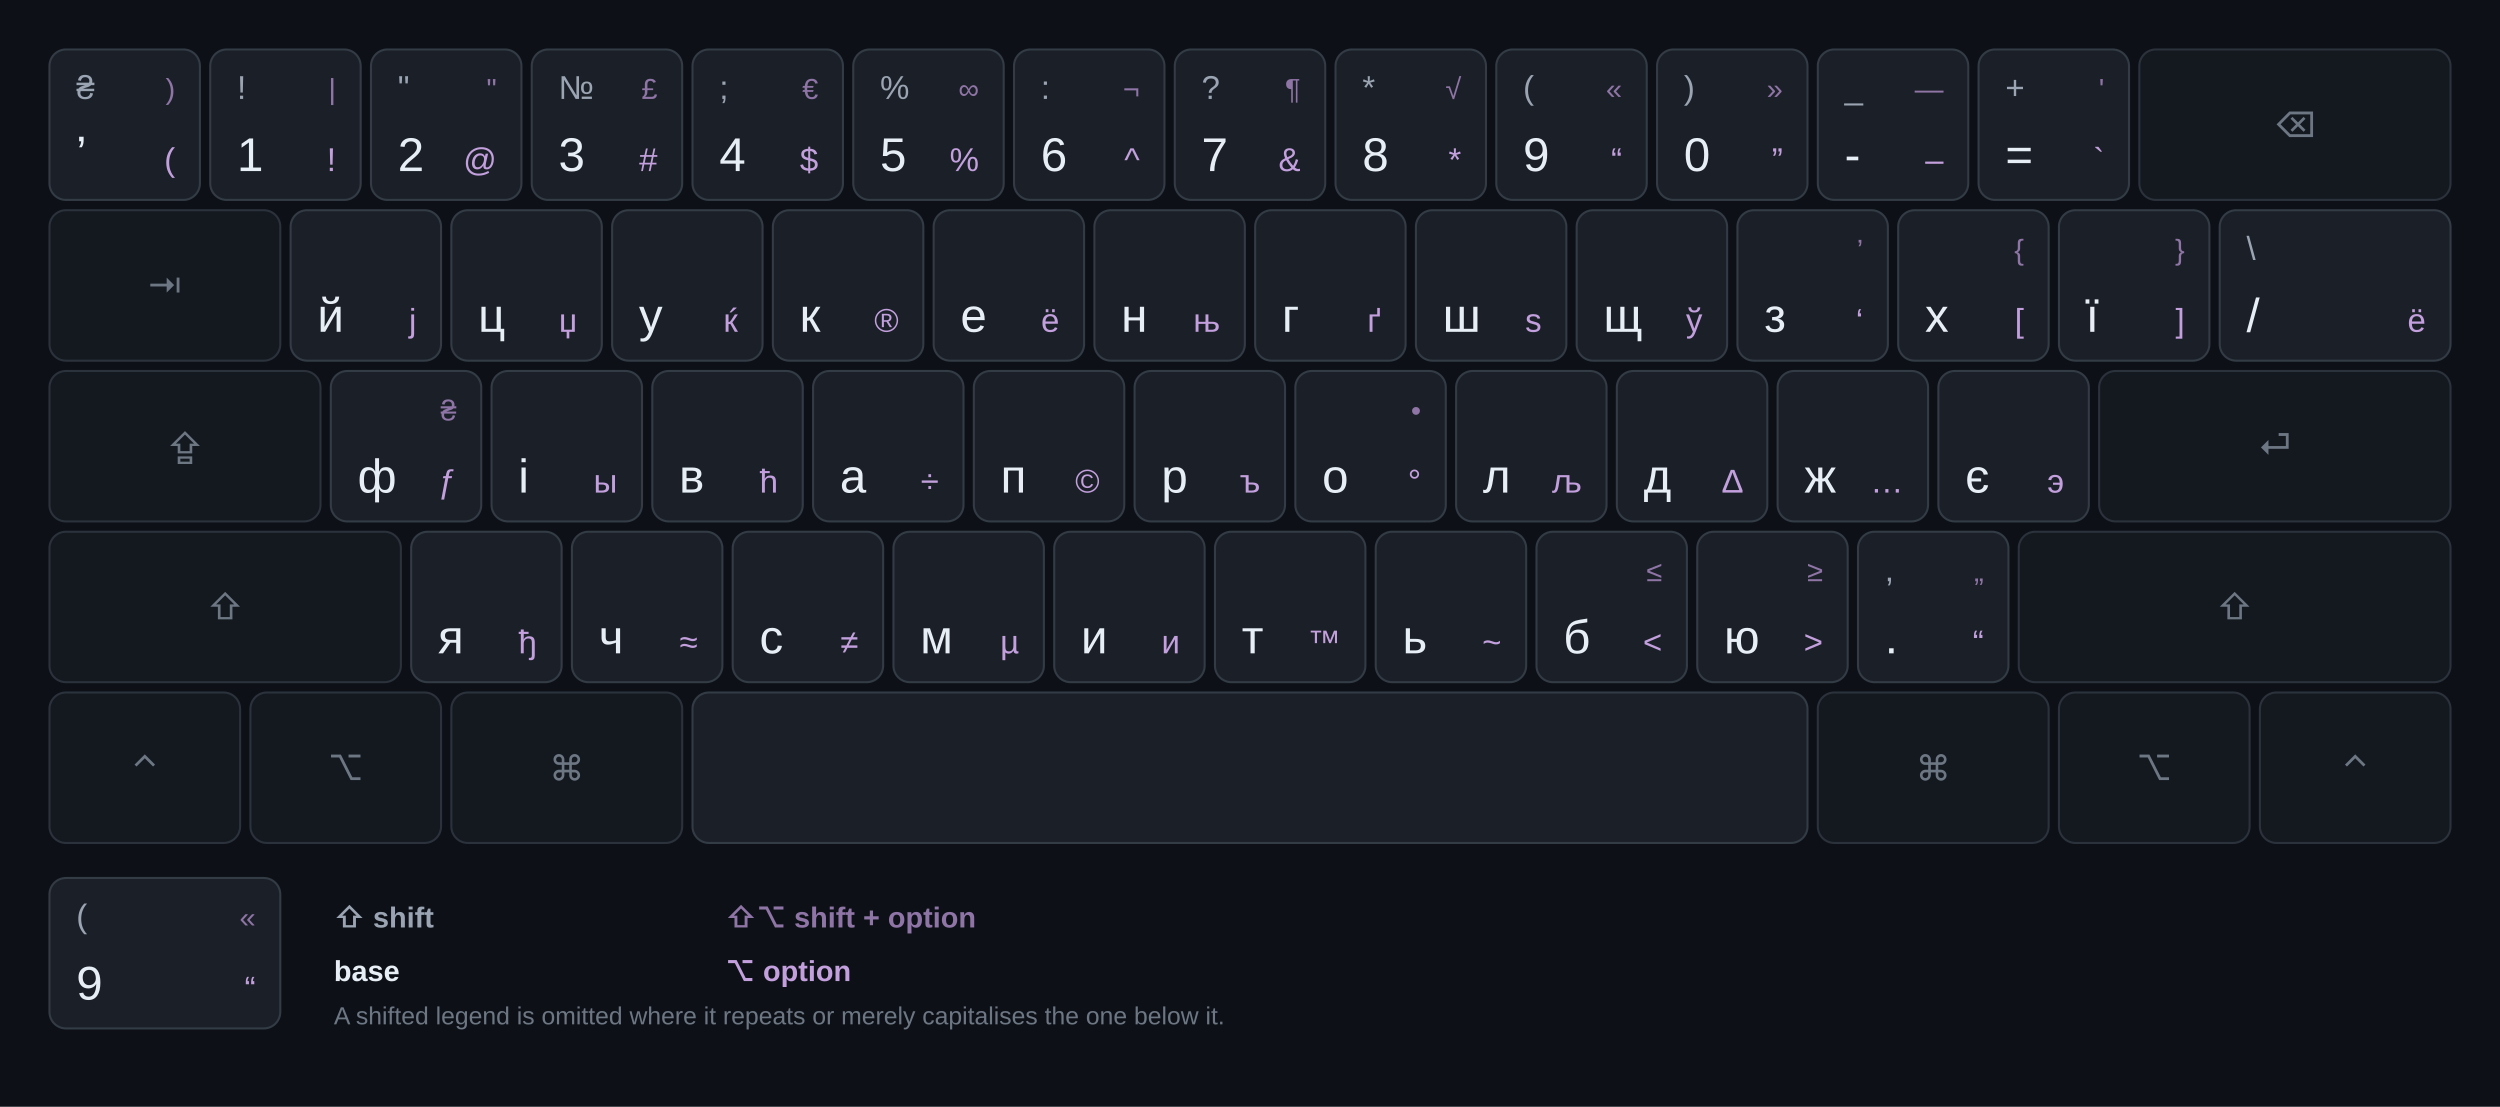
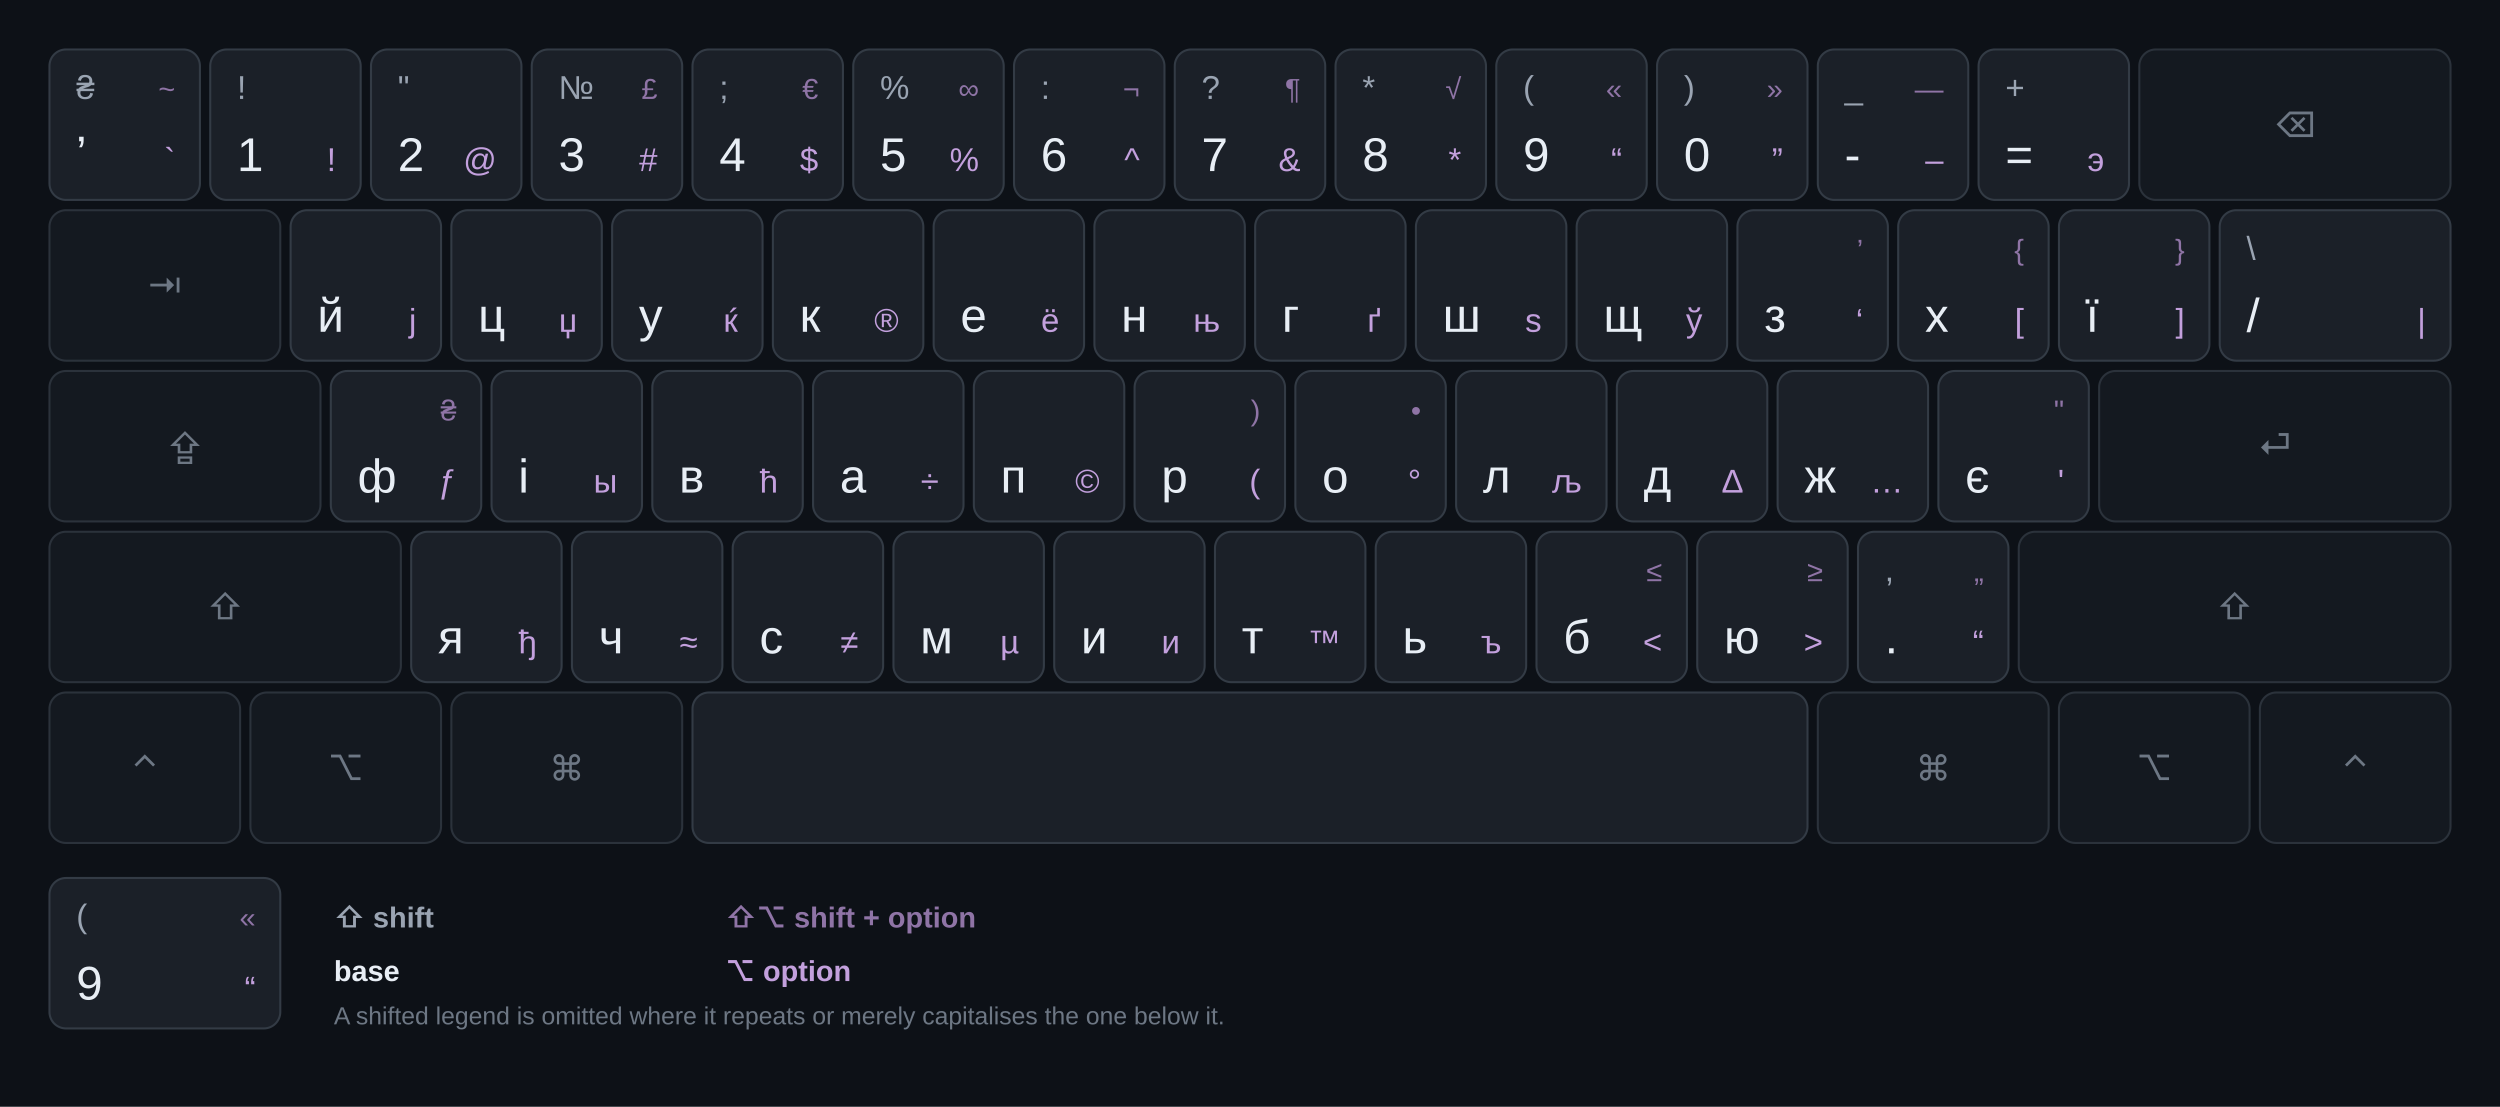
<svg xmlns="http://www.w3.org/2000/svg" width="1213" height="537" viewBox="0 0 1213 537" font-family="ui-sans-serif, -apple-system, BlinkMacSystemFont, 'SF Pro Text', 'Helvetica Neue', 'Segoe UI', Arial, sans-serif" role="img" aria-label="Ukrainian - Mac PC keyboard diagram: each key shows four characters — unmodified at bottom left, shift above it, option at bottom right, shift plus option above that.">
  <rect width="1213" height="537" fill="#0d1117" />
  <rect x="24" y="24" width="73" height="73" rx="8" fill="#1b2028" stroke="#333b45" stroke-width="1" />
  <text x="37" y="83" font-size="23" fill="#e8eef5" text-anchor="start">ʼ</text>
  <text x="37" y="48" font-size="16" fill="#9aa4b2" text-anchor="start">₴</text>
-   <text x="85" y="83" font-size="16" fill="#c3a0dd" text-anchor="end">(</text>
-   <text x="85" y="48" font-size="14" fill="#8f74a6" text-anchor="end">)</text>
+   <text x="85" y="83" font-size="16" fill="#c3a0dd" text-anchor="end">`</text>
+   <text x="85" y="48" font-size="14" fill="#8f74a6" text-anchor="end">~</text>
  <rect x="102" y="24" width="73" height="73" rx="8" fill="#1b2028" stroke="#333b45" stroke-width="1" />
  <text x="115" y="83" font-size="23" fill="#e8eef5" text-anchor="start">1</text>
  <text x="115" y="48" font-size="16" fill="#9aa4b2" text-anchor="start">!</text>
  <text x="163" y="83" font-size="16" fill="#c3a0dd" text-anchor="end">!</text>
-   <text x="163" y="48" font-size="14" fill="#8f74a6" text-anchor="end">|</text>
  <rect x="180" y="24" width="73" height="73" rx="8" fill="#1b2028" stroke="#333b45" stroke-width="1" />
  <text x="193" y="83" font-size="23" fill="#e8eef5" text-anchor="start">2</text>
  <text x="193" y="48" font-size="16" fill="#9aa4b2" text-anchor="start">"</text>
  <text x="241" y="83" font-size="16" fill="#c3a0dd" text-anchor="end">@</text>
-   <text x="241" y="48" font-size="14" fill="#8f74a6" text-anchor="end">"</text>
  <rect x="258" y="24" width="73" height="73" rx="8" fill="#1b2028" stroke="#333b45" stroke-width="1" />
  <text x="271" y="83" font-size="23" fill="#e8eef5" text-anchor="start">3</text>
  <text x="271" y="48" font-size="16" fill="#9aa4b2" text-anchor="start">№</text>
  <text x="319" y="83" font-size="16" fill="#c3a0dd" text-anchor="end">#</text>
  <text x="319" y="48" font-size="14" fill="#8f74a6" text-anchor="end">£</text>
  <rect x="336" y="24" width="73" height="73" rx="8" fill="#1b2028" stroke="#333b45" stroke-width="1" />
  <text x="349" y="83" font-size="23" fill="#e8eef5" text-anchor="start">4</text>
  <text x="349" y="48" font-size="16" fill="#9aa4b2" text-anchor="start">;</text>
  <text x="397" y="83" font-size="16" fill="#c3a0dd" text-anchor="end">$</text>
  <text x="397" y="48" font-size="14" fill="#8f74a6" text-anchor="end">€</text>
  <rect x="414" y="24" width="73" height="73" rx="8" fill="#1b2028" stroke="#333b45" stroke-width="1" />
  <text x="427" y="83" font-size="23" fill="#e8eef5" text-anchor="start">5</text>
  <text x="427" y="48" font-size="16" fill="#9aa4b2" text-anchor="start">%</text>
  <text x="475" y="83" font-size="16" fill="#c3a0dd" text-anchor="end">%</text>
  <text x="475" y="48" font-size="14" fill="#8f74a6" text-anchor="end">∞</text>
  <rect x="492" y="24" width="73" height="73" rx="8" fill="#1b2028" stroke="#333b45" stroke-width="1" />
  <text x="505" y="83" font-size="23" fill="#e8eef5" text-anchor="start">6</text>
  <text x="505" y="48" font-size="16" fill="#9aa4b2" text-anchor="start">:</text>
  <text x="553" y="83" font-size="16" fill="#c3a0dd" text-anchor="end">^</text>
  <text x="553" y="48" font-size="14" fill="#8f74a6" text-anchor="end">¬</text>
  <rect x="570" y="24" width="73" height="73" rx="8" fill="#1b2028" stroke="#333b45" stroke-width="1" />
  <text x="583" y="83" font-size="23" fill="#e8eef5" text-anchor="start">7</text>
  <text x="583" y="48" font-size="16" fill="#9aa4b2" text-anchor="start">?</text>
  <text x="631" y="83" font-size="16" fill="#c3a0dd" text-anchor="end">&amp;</text>
  <text x="631" y="48" font-size="14" fill="#8f74a6" text-anchor="end">¶</text>
  <rect x="648" y="24" width="73" height="73" rx="8" fill="#1b2028" stroke="#333b45" stroke-width="1" />
  <text x="661" y="83" font-size="23" fill="#e8eef5" text-anchor="start">8</text>
  <text x="661" y="48" font-size="16" fill="#9aa4b2" text-anchor="start">*</text>
  <text x="709" y="83" font-size="16" fill="#c3a0dd" text-anchor="end">*</text>
  <text x="709" y="48" font-size="14" fill="#8f74a6" text-anchor="end">√</text>
  <rect x="726" y="24" width="73" height="73" rx="8" fill="#1b2028" stroke="#333b45" stroke-width="1" />
  <text x="739" y="83" font-size="23" fill="#e8eef5" text-anchor="start">9</text>
  <text x="739" y="48" font-size="16" fill="#9aa4b2" text-anchor="start">(</text>
  <text x="787" y="83" font-size="16" fill="#c3a0dd" text-anchor="end">“</text>
  <text x="787" y="48" font-size="14" fill="#8f74a6" text-anchor="end">«</text>
  <rect x="804" y="24" width="73" height="73" rx="8" fill="#1b2028" stroke="#333b45" stroke-width="1" />
  <text x="817" y="83" font-size="23" fill="#e8eef5" text-anchor="start">0</text>
  <text x="817" y="48" font-size="16" fill="#9aa4b2" text-anchor="start">)</text>
  <text x="865" y="83" font-size="16" fill="#c3a0dd" text-anchor="end">”</text>
  <text x="865" y="48" font-size="14" fill="#8f74a6" text-anchor="end">»</text>
  <rect x="882" y="24" width="73" height="73" rx="8" fill="#1b2028" stroke="#333b45" stroke-width="1" />
  <text x="895" y="83" font-size="23" fill="#e8eef5" text-anchor="start">-</text>
  <text x="895" y="48" font-size="16" fill="#9aa4b2" text-anchor="start">_</text>
  <text x="943" y="83" font-size="16" fill="#c3a0dd" text-anchor="end">–</text>
  <text x="943" y="48" font-size="14" fill="#8f74a6" text-anchor="end">—</text>
  <rect x="960" y="24" width="73" height="73" rx="8" fill="#1b2028" stroke="#333b45" stroke-width="1" />
  <text x="973" y="83" font-size="23" fill="#e8eef5" text-anchor="start">=</text>
  <text x="973" y="48" font-size="16" fill="#9aa4b2" text-anchor="start">+</text>
-   <text x="1021" y="83" font-size="16" fill="#c3a0dd" text-anchor="end">`</text>
-   <text x="1021" y="48" font-size="14" fill="#8f74a6" text-anchor="end">'</text>
+   <text x="1021" y="83" font-size="16" fill="#c3a0dd" text-anchor="end">э</text>
  <rect x="1038" y="24" width="151" height="73" rx="8" fill="#141920" stroke="#2b323b" stroke-width="1" />
  <text x="1113.5" y="66.5" font-size="17" fill="#6d7784" text-anchor="middle">⌫</text>
  <rect x="24" y="102" width="112" height="73" rx="8" fill="#141920" stroke="#2b323b" stroke-width="1" />
  <text x="80" y="144.5" font-size="17" fill="#6d7784" text-anchor="middle">⇥</text>
  <rect x="141" y="102" width="73" height="73" rx="8" fill="#1b2028" stroke="#333b45" stroke-width="1" />
  <text x="154" y="161" font-size="23" fill="#e8eef5" text-anchor="start">й</text>
  <text x="202" y="161" font-size="16" fill="#c3a0dd" text-anchor="end">ј</text>
  <rect x="219" y="102" width="73" height="73" rx="8" fill="#1b2028" stroke="#333b45" stroke-width="1" />
  <text x="232" y="161" font-size="23" fill="#e8eef5" text-anchor="start">ц</text>
  <text x="280" y="161" font-size="16" fill="#c3a0dd" text-anchor="end">џ</text>
  <rect x="297" y="102" width="73" height="73" rx="8" fill="#1b2028" stroke="#333b45" stroke-width="1" />
  <text x="310" y="161" font-size="23" fill="#e8eef5" text-anchor="start">у</text>
  <text x="358" y="161" font-size="16" fill="#c3a0dd" text-anchor="end">ќ</text>
  <rect x="375" y="102" width="73" height="73" rx="8" fill="#1b2028" stroke="#333b45" stroke-width="1" />
  <text x="388" y="161" font-size="23" fill="#e8eef5" text-anchor="start">к</text>
  <text x="436" y="161" font-size="16" fill="#c3a0dd" text-anchor="end">®</text>
  <rect x="453" y="102" width="73" height="73" rx="8" fill="#1b2028" stroke="#333b45" stroke-width="1" />
  <text x="466" y="161" font-size="23" fill="#e8eef5" text-anchor="start">е</text>
  <text x="514" y="161" font-size="16" fill="#c3a0dd" text-anchor="end">ё</text>
  <rect x="531" y="102" width="73" height="73" rx="8" fill="#1b2028" stroke="#333b45" stroke-width="1" />
  <text x="544" y="161" font-size="23" fill="#e8eef5" text-anchor="start">н</text>
  <text x="592" y="161" font-size="16" fill="#c3a0dd" text-anchor="end">њ</text>
  <rect x="609" y="102" width="73" height="73" rx="8" fill="#1b2028" stroke="#333b45" stroke-width="1" />
  <text x="622" y="161" font-size="23" fill="#e8eef5" text-anchor="start">г</text>
  <text x="670" y="161" font-size="16" fill="#c3a0dd" text-anchor="end">ґ</text>
  <rect x="687" y="102" width="73" height="73" rx="8" fill="#1b2028" stroke="#333b45" stroke-width="1" />
  <text x="700" y="161" font-size="23" fill="#e8eef5" text-anchor="start">ш</text>
  <text x="748" y="161" font-size="16" fill="#c3a0dd" text-anchor="end">ѕ</text>
  <rect x="765" y="102" width="73" height="73" rx="8" fill="#1b2028" stroke="#333b45" stroke-width="1" />
  <text x="778" y="161" font-size="23" fill="#e8eef5" text-anchor="start">щ</text>
  <text x="826" y="161" font-size="16" fill="#c3a0dd" text-anchor="end">ў</text>
  <rect x="843" y="102" width="73" height="73" rx="8" fill="#1b2028" stroke="#333b45" stroke-width="1" />
  <text x="856" y="161" font-size="23" fill="#e8eef5" text-anchor="start">з</text>
  <text x="904" y="161" font-size="16" fill="#c3a0dd" text-anchor="end">‘</text>
  <text x="904" y="126" font-size="14" fill="#8f74a6" text-anchor="end">’</text>
  <rect x="921" y="102" width="73" height="73" rx="8" fill="#1b2028" stroke="#333b45" stroke-width="1" />
  <text x="934" y="161" font-size="23" fill="#e8eef5" text-anchor="start">х</text>
  <text x="982" y="161" font-size="16" fill="#c3a0dd" text-anchor="end">[</text>
  <text x="982" y="126" font-size="14" fill="#8f74a6" text-anchor="end">{</text>
  <rect x="999" y="102" width="73" height="73" rx="8" fill="#1b2028" stroke="#333b45" stroke-width="1" />
  <text x="1012" y="161" font-size="23" fill="#e8eef5" text-anchor="start">ї</text>
  <text x="1060" y="161" font-size="16" fill="#c3a0dd" text-anchor="end">]</text>
  <text x="1060" y="126" font-size="14" fill="#8f74a6" text-anchor="end">}</text>
  <rect x="1077" y="102" width="112" height="73" rx="8" fill="#1b2028" stroke="#333b45" stroke-width="1" />
  <text x="1090" y="161" font-size="23" fill="#e8eef5" text-anchor="start">/</text>
  <text x="1090" y="126" font-size="16" fill="#9aa4b2" text-anchor="start">\</text>
-   <text x="1177" y="161" font-size="16" fill="#c3a0dd" text-anchor="end">ё</text>
+   <text x="1177" y="161" font-size="16" fill="#c3a0dd" text-anchor="end">|</text>
  <rect x="24" y="180" width="131.5" height="73" rx="8" fill="#141920" stroke="#2b323b" stroke-width="1" />
  <text x="89.75" y="222.5" font-size="17" fill="#6d7784" text-anchor="middle">⇪</text>
  <rect x="160.5" y="180" width="73" height="73" rx="8" fill="#1b2028" stroke="#333b45" stroke-width="1" />
  <text x="173.5" y="239" font-size="23" fill="#e8eef5" text-anchor="start">ф</text>
  <text x="221.5" y="239" font-size="16" fill="#c3a0dd" text-anchor="end">ƒ</text>
  <text x="221.5" y="204" font-size="14" fill="#8f74a6" text-anchor="end">₴</text>
  <rect x="238.5" y="180" width="73" height="73" rx="8" fill="#1b2028" stroke="#333b45" stroke-width="1" />
  <text x="251.5" y="239" font-size="23" fill="#e8eef5" text-anchor="start">і</text>
  <text x="299.5" y="239" font-size="16" fill="#c3a0dd" text-anchor="end">ы</text>
  <rect x="316.5" y="180" width="73" height="73" rx="8" fill="#1b2028" stroke="#333b45" stroke-width="1" />
  <text x="329.5" y="239" font-size="23" fill="#e8eef5" text-anchor="start">в</text>
  <text x="377.5" y="239" font-size="16" fill="#c3a0dd" text-anchor="end">ћ</text>
  <rect x="394.5" y="180" width="73" height="73" rx="8" fill="#1b2028" stroke="#333b45" stroke-width="1" />
  <text x="407.5" y="239" font-size="23" fill="#e8eef5" text-anchor="start">а</text>
  <text x="455.5" y="239" font-size="16" fill="#c3a0dd" text-anchor="end">÷</text>
  <rect x="472.5" y="180" width="73" height="73" rx="8" fill="#1b2028" stroke="#333b45" stroke-width="1" />
  <text x="485.5" y="239" font-size="23" fill="#e8eef5" text-anchor="start">п</text>
  <text x="533.5" y="239" font-size="16" fill="#c3a0dd" text-anchor="end">©</text>
  <rect x="550.5" y="180" width="73" height="73" rx="8" fill="#1b2028" stroke="#333b45" stroke-width="1" />
  <text x="563.5" y="239" font-size="23" fill="#e8eef5" text-anchor="start">р</text>
-   <text x="611.5" y="239" font-size="16" fill="#c3a0dd" text-anchor="end">ъ</text>
+   <text x="611.5" y="239" font-size="16" fill="#c3a0dd" text-anchor="end">(</text>
+   <text x="611.5" y="204" font-size="14" fill="#8f74a6" text-anchor="end">)</text>
  <rect x="628.5" y="180" width="73" height="73" rx="8" fill="#1b2028" stroke="#333b45" stroke-width="1" />
  <text x="641.5" y="239" font-size="23" fill="#e8eef5" text-anchor="start">о</text>
  <text x="689.5" y="239" font-size="16" fill="#c3a0dd" text-anchor="end">°</text>
  <text x="689.5" y="204" font-size="14" fill="#8f74a6" text-anchor="end">•</text>
  <rect x="706.5" y="180" width="73" height="73" rx="8" fill="#1b2028" stroke="#333b45" stroke-width="1" />
  <text x="719.5" y="239" font-size="23" fill="#e8eef5" text-anchor="start">л</text>
  <text x="767.5" y="239" font-size="16" fill="#c3a0dd" text-anchor="end">љ</text>
  <rect x="784.5" y="180" width="73" height="73" rx="8" fill="#1b2028" stroke="#333b45" stroke-width="1" />
  <text x="797.5" y="239" font-size="23" fill="#e8eef5" text-anchor="start">д</text>
  <text x="845.5" y="239" font-size="16" fill="#c3a0dd" text-anchor="end">∆</text>
  <rect x="862.5" y="180" width="73" height="73" rx="8" fill="#1b2028" stroke="#333b45" stroke-width="1" />
  <text x="875.5" y="239" font-size="23" fill="#e8eef5" text-anchor="start">ж</text>
  <text x="923.5" y="239" font-size="16" fill="#c3a0dd" text-anchor="end">…</text>
  <rect x="940.5" y="180" width="73" height="73" rx="8" fill="#1b2028" stroke="#333b45" stroke-width="1" />
  <text x="953.5" y="239" font-size="23" fill="#e8eef5" text-anchor="start">є</text>
-   <text x="1001.5" y="239" font-size="16" fill="#c3a0dd" text-anchor="end">э</text>
+   <text x="1001.5" y="239" font-size="16" fill="#c3a0dd" text-anchor="end">'</text>
+   <text x="1001.5" y="204" font-size="14" fill="#8f74a6" text-anchor="end">"</text>
  <rect x="1018.5" y="180" width="170.5" height="73" rx="8" fill="#141920" stroke="#2b323b" stroke-width="1" />
  <text x="1103.75" y="222.5" font-size="17" fill="#6d7784" text-anchor="middle">⏎</text>
  <rect x="24" y="258" width="170.5" height="73" rx="8" fill="#141920" stroke="#2b323b" stroke-width="1" />
  <text x="109.25" y="300.5" font-size="17" fill="#6d7784" text-anchor="middle">⇧</text>
  <rect x="199.5" y="258" width="73" height="73" rx="8" fill="#1b2028" stroke="#333b45" stroke-width="1" />
  <text x="212.5" y="317" font-size="23" fill="#e8eef5" text-anchor="start">я</text>
  <text x="260.5" y="317" font-size="16" fill="#c3a0dd" text-anchor="end">ђ</text>
  <rect x="277.5" y="258" width="73" height="73" rx="8" fill="#1b2028" stroke="#333b45" stroke-width="1" />
  <text x="290.5" y="317" font-size="23" fill="#e8eef5" text-anchor="start">ч</text>
  <text x="338.5" y="317" font-size="16" fill="#c3a0dd" text-anchor="end">≈</text>
  <rect x="355.5" y="258" width="73" height="73" rx="8" fill="#1b2028" stroke="#333b45" stroke-width="1" />
  <text x="368.5" y="317" font-size="23" fill="#e8eef5" text-anchor="start">с</text>
  <text x="416.5" y="317" font-size="16" fill="#c3a0dd" text-anchor="end">≠</text>
  <rect x="433.5" y="258" width="73" height="73" rx="8" fill="#1b2028" stroke="#333b45" stroke-width="1" />
  <text x="446.5" y="317" font-size="23" fill="#e8eef5" text-anchor="start">м</text>
  <text x="494.5" y="317" font-size="16" fill="#c3a0dd" text-anchor="end">µ</text>
  <rect x="511.5" y="258" width="73" height="73" rx="8" fill="#1b2028" stroke="#333b45" stroke-width="1" />
  <text x="524.5" y="317" font-size="23" fill="#e8eef5" text-anchor="start">и</text>
  <text x="572.5" y="317" font-size="16" fill="#c3a0dd" text-anchor="end">и</text>
  <rect x="589.5" y="258" width="73" height="73" rx="8" fill="#1b2028" stroke="#333b45" stroke-width="1" />
  <text x="602.5" y="317" font-size="23" fill="#e8eef5" text-anchor="start">т</text>
  <text x="650.5" y="317" font-size="16" fill="#c3a0dd" text-anchor="end">™</text>
  <rect x="667.5" y="258" width="73" height="73" rx="8" fill="#1b2028" stroke="#333b45" stroke-width="1" />
  <text x="680.5" y="317" font-size="23" fill="#e8eef5" text-anchor="start">ь</text>
-   <text x="728.5" y="317" font-size="16" fill="#c3a0dd" text-anchor="end">~</text>
+   <text x="728.5" y="317" font-size="16" fill="#c3a0dd" text-anchor="end">ъ</text>
  <rect x="745.5" y="258" width="73" height="73" rx="8" fill="#1b2028" stroke="#333b45" stroke-width="1" />
  <text x="758.5" y="317" font-size="23" fill="#e8eef5" text-anchor="start">б</text>
  <text x="806.5" y="317" font-size="16" fill="#c3a0dd" text-anchor="end">&lt;</text>
  <text x="806.5" y="282" font-size="14" fill="#8f74a6" text-anchor="end">≤</text>
  <rect x="823.5" y="258" width="73" height="73" rx="8" fill="#1b2028" stroke="#333b45" stroke-width="1" />
  <text x="836.5" y="317" font-size="23" fill="#e8eef5" text-anchor="start">ю</text>
  <text x="884.5" y="317" font-size="16" fill="#c3a0dd" text-anchor="end">&gt;</text>
  <text x="884.5" y="282" font-size="14" fill="#8f74a6" text-anchor="end">≥</text>
  <rect x="901.5" y="258" width="73" height="73" rx="8" fill="#1b2028" stroke="#333b45" stroke-width="1" />
  <text x="914.5" y="317" font-size="23" fill="#e8eef5" text-anchor="start">.</text>
  <text x="914.5" y="282" font-size="16" fill="#9aa4b2" text-anchor="start">,</text>
  <text x="962.5" y="317" font-size="16" fill="#c3a0dd" text-anchor="end">“</text>
  <text x="962.5" y="282" font-size="14" fill="#8f74a6" text-anchor="end">„</text>
  <rect x="979.5" y="258" width="209.5" height="73" rx="8" fill="#141920" stroke="#2b323b" stroke-width="1" />
  <text x="1084.25" y="300.5" font-size="17" fill="#6d7784" text-anchor="middle">⇧</text>
  <rect x="24" y="336" width="92.5" height="73" rx="8" fill="#141920" stroke="#2b323b" stroke-width="1" />
  <text x="70.25" y="378.5" font-size="17" fill="#6d7784" text-anchor="middle">⌃</text>
  <rect x="121.5" y="336" width="92.5" height="73" rx="8" fill="#141920" stroke="#2b323b" stroke-width="1" />
  <text x="167.75" y="378.5" font-size="17" fill="#6d7784" text-anchor="middle">⌥</text>
  <rect x="219" y="336" width="112" height="73" rx="8" fill="#141920" stroke="#2b323b" stroke-width="1" />
  <text x="275" y="378.5" font-size="17" fill="#6d7784" text-anchor="middle">⌘</text>
  <rect x="336" y="336" width="541" height="73" rx="8" fill="#1b2028" stroke="#333b45" stroke-width="1" />
  <rect x="882" y="336" width="112" height="73" rx="8" fill="#141920" stroke="#2b323b" stroke-width="1" />
  <text x="938" y="378.5" font-size="17" fill="#6d7784" text-anchor="middle">⌘</text>
  <rect x="999" y="336" width="92.5" height="73" rx="8" fill="#141920" stroke="#2b323b" stroke-width="1" />
  <text x="1045.25" y="378.5" font-size="17" fill="#6d7784" text-anchor="middle">⌥</text>
  <rect x="1096.5" y="336" width="92.5" height="73" rx="8" fill="#141920" stroke="#2b323b" stroke-width="1" />
  <text x="1142.75" y="378.5" font-size="17" fill="#6d7784" text-anchor="middle">⌃</text>
  <rect x="24" y="426" width="112" height="73" rx="8" fill="#1b2028" stroke="#333b45" stroke-width="1" />
  <text x="37" y="485" font-size="23" fill="#e8eef5" text-anchor="start">9</text>
  <text x="37" y="450" font-size="16" fill="#9aa4b2" text-anchor="start">(</text>
  <text x="124" y="485" font-size="16" fill="#c3a0dd" text-anchor="end">“</text>
  <text x="124" y="450" font-size="14" fill="#8f74a6" text-anchor="end">«</text>
  <text x="162" y="450" font-size="14" fill="#9aa4b2" text-anchor="start" font-weight="600">⇧ shift</text>
  <text x="162" y="476" font-size="14" fill="#e8eef5" text-anchor="start" font-weight="600">base</text>
  <text x="352" y="450" font-size="14" fill="#8f74a6" text-anchor="start" font-weight="600">⇧⌥ shift + option</text>
  <text x="352" y="476" font-size="14" fill="#c3a0dd" text-anchor="start" font-weight="600">⌥ option</text>
  <text x="162" y="497" font-size="12" fill="#6d7784" text-anchor="start">A shifted legend is omitted where it repeats or merely capitalises the one below it.</text>
</svg>
